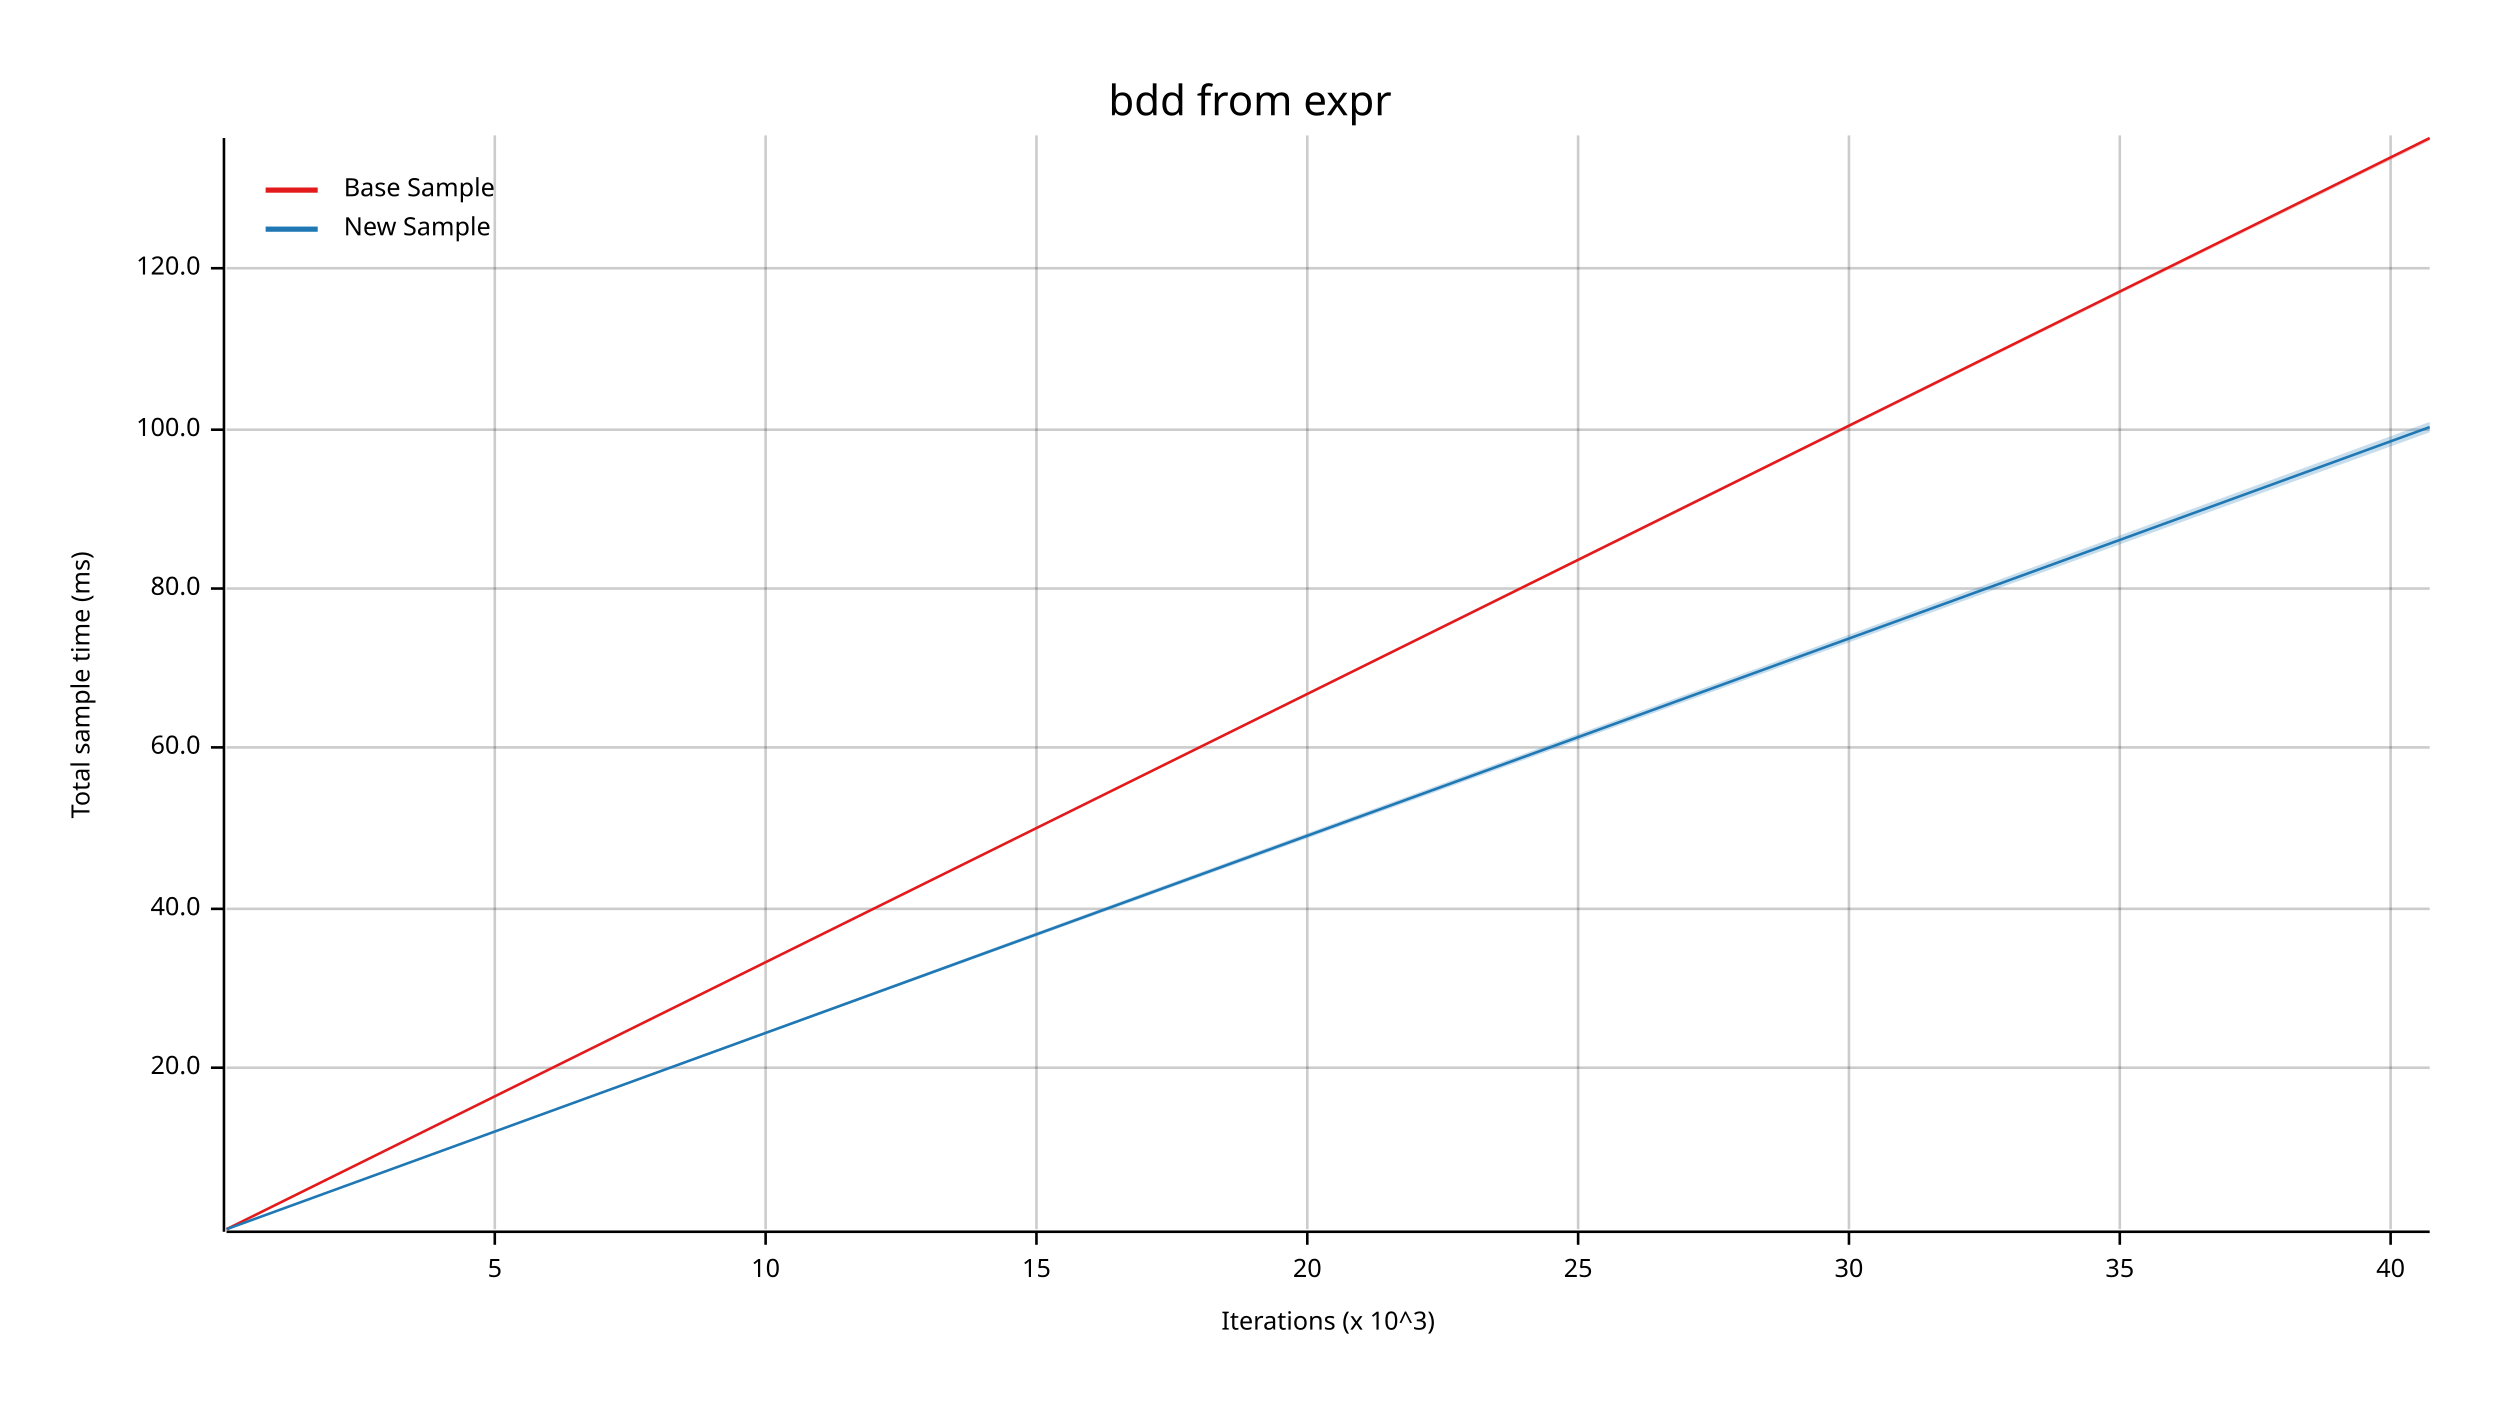
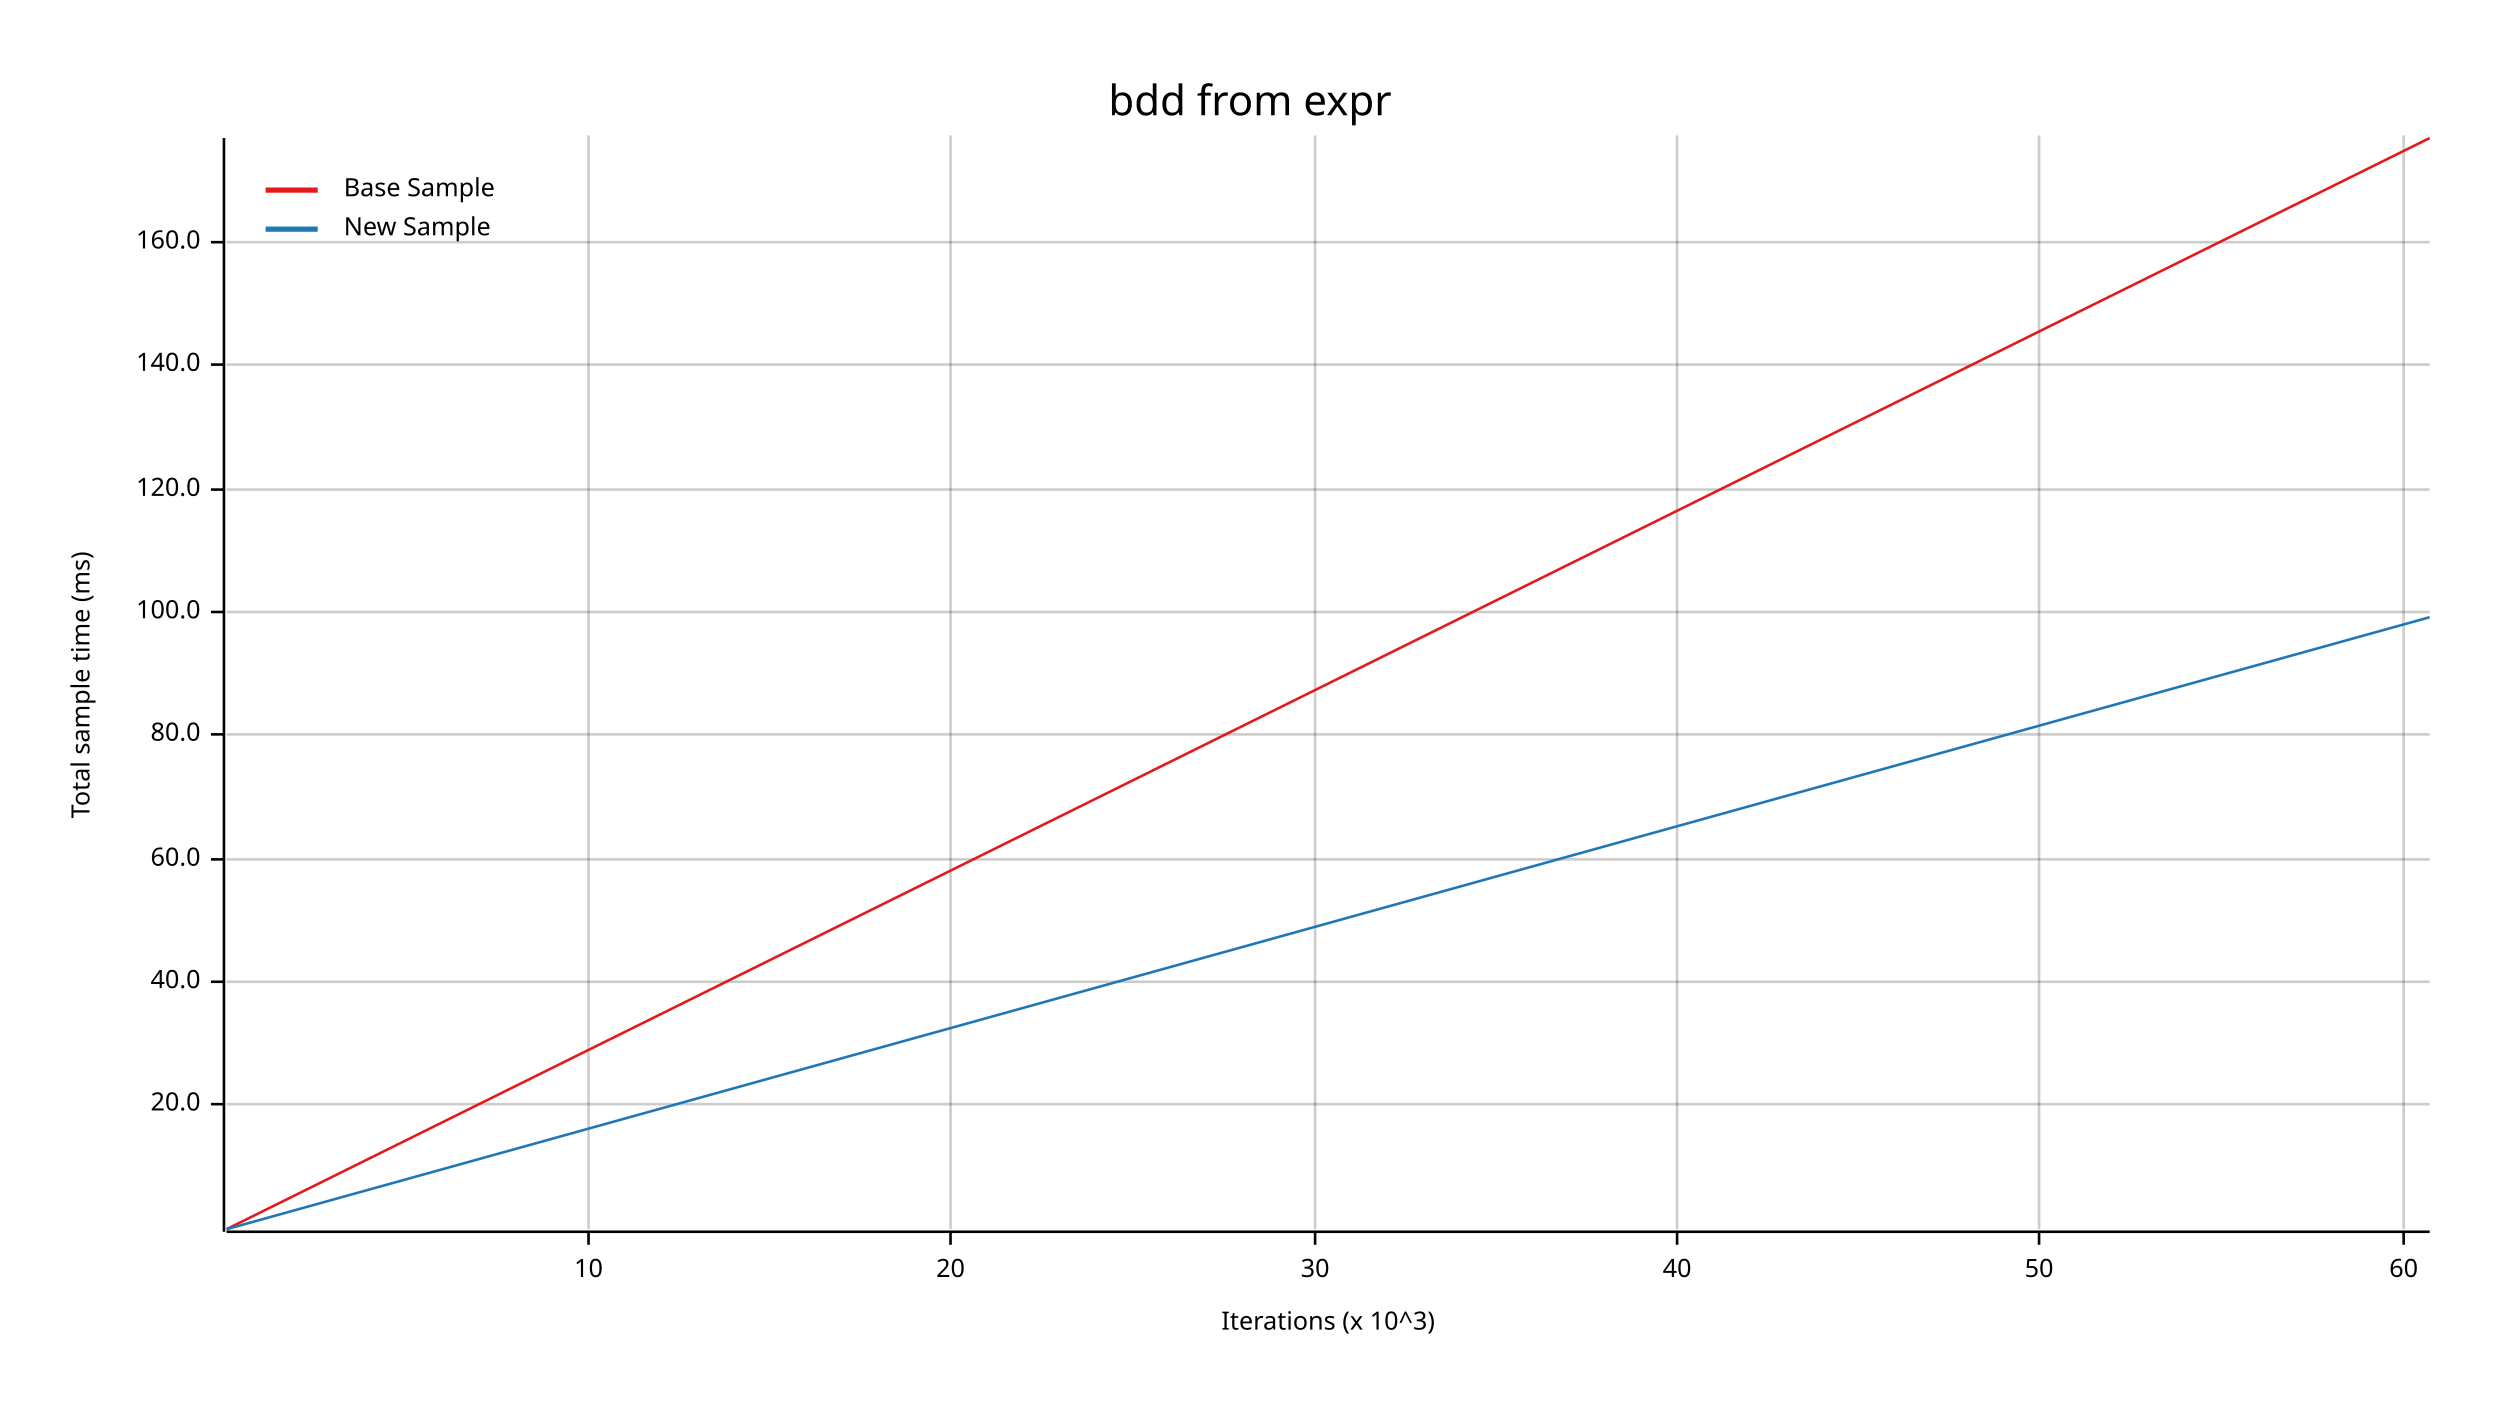
<svg xmlns="http://www.w3.org/2000/svg" width="960" height="540" viewBox="0 0 960 540">
  <text x="480" y="32" dy="0.76em" text-anchor="middle" font-family="sans-serif" font-size="16.129" opacity="1" fill="#000000">
bdd from expr
</text>
  <text x="27" y="263" dy="0.76em" text-anchor="middle" font-family="sans-serif" font-size="9.677" opacity="1" fill="#000000" transform="rotate(270, 27, 263)">
Total sample time (ms)
</text>
  <text x="510" y="513" dy="-0.5ex" text-anchor="middle" font-family="sans-serif" font-size="9.677" opacity="1" fill="#000000">
Iterations (x 10^3)
</text>
-   <line opacity="0.2" stroke="#000000" stroke-width="1" x1="190" y1="472" x2="190" y2="52" />
-   <line opacity="0.2" stroke="#000000" stroke-width="1" x1="294" y1="472" x2="294" y2="52" />
-   <line opacity="0.2" stroke="#000000" stroke-width="1" x1="398" y1="472" x2="398" y2="52" />
-   <line opacity="0.2" stroke="#000000" stroke-width="1" x1="502" y1="472" x2="502" y2="52" />
-   <line opacity="0.2" stroke="#000000" stroke-width="1" x1="606" y1="472" x2="606" y2="52" />
-   <line opacity="0.2" stroke="#000000" stroke-width="1" x1="710" y1="472" x2="710" y2="52" />
-   <line opacity="0.2" stroke="#000000" stroke-width="1" x1="814" y1="472" x2="814" y2="52" />
-   <line opacity="0.2" stroke="#000000" stroke-width="1" x1="918" y1="472" x2="918" y2="52" />
-   <line opacity="0.2" stroke="#000000" stroke-width="1" x1="87" y1="410" x2="933" y2="410" />
-   <line opacity="0.2" stroke="#000000" stroke-width="1" x1="87" y1="349" x2="933" y2="349" />
-   <line opacity="0.2" stroke="#000000" stroke-width="1" x1="87" y1="287" x2="933" y2="287" />
-   <line opacity="0.2" stroke="#000000" stroke-width="1" x1="87" y1="226" x2="933" y2="226" />
-   <line opacity="0.2" stroke="#000000" stroke-width="1" x1="87" y1="165" x2="933" y2="165" />
-   <line opacity="0.2" stroke="#000000" stroke-width="1" x1="87" y1="103" x2="933" y2="103" />
+   <line opacity="0.2" stroke="#000000" stroke-width="1" x1="226" y1="472" x2="226" y2="52" />
+   <line opacity="0.2" stroke="#000000" stroke-width="1" x1="365" y1="472" x2="365" y2="52" />
+   <line opacity="0.2" stroke="#000000" stroke-width="1" x1="505" y1="472" x2="505" y2="52" />
+   <line opacity="0.2" stroke="#000000" stroke-width="1" x1="644" y1="472" x2="644" y2="52" />
+   <line opacity="0.2" stroke="#000000" stroke-width="1" x1="783" y1="472" x2="783" y2="52" />
+   <line opacity="0.2" stroke="#000000" stroke-width="1" x1="923" y1="472" x2="923" y2="52" />
+   <line opacity="0.2" stroke="#000000" stroke-width="1" x1="87" y1="424" x2="933" y2="424" />
+   <line opacity="0.2" stroke="#000000" stroke-width="1" x1="87" y1="377" x2="933" y2="377" />
+   <line opacity="0.2" stroke="#000000" stroke-width="1" x1="87" y1="330" x2="933" y2="330" />
+   <line opacity="0.2" stroke="#000000" stroke-width="1" x1="87" y1="282" x2="933" y2="282" />
+   <line opacity="0.2" stroke="#000000" stroke-width="1" x1="87" y1="235" x2="933" y2="235" />
+   <line opacity="0.2" stroke="#000000" stroke-width="1" x1="87" y1="188" x2="933" y2="188" />
+   <line opacity="0.2" stroke="#000000" stroke-width="1" x1="87" y1="140" x2="933" y2="140" />
+   <line opacity="0.2" stroke="#000000" stroke-width="1" x1="87" y1="93" x2="933" y2="93" />
  <polyline fill="none" opacity="1" stroke="#000000" stroke-width="1" points="86,53 86,473 " />
-   <text x="77" y="410" dy="0.5ex" text-anchor="end" font-family="sans-serif" font-size="9.677" opacity="1" fill="#000000">
+   <text x="77" y="424" dy="0.5ex" text-anchor="end" font-family="sans-serif" font-size="9.677" opacity="1" fill="#000000">
20.0
</text>
-   <polyline fill="none" opacity="1" stroke="#000000" stroke-width="1" points="81,410 86,410 " />
-   <text x="77" y="349" dy="0.5ex" text-anchor="end" font-family="sans-serif" font-size="9.677" opacity="1" fill="#000000">
+   <polyline fill="none" opacity="1" stroke="#000000" stroke-width="1" points="81,424 86,424 " />
+   <text x="77" y="377" dy="0.5ex" text-anchor="end" font-family="sans-serif" font-size="9.677" opacity="1" fill="#000000">
40.0
</text>
-   <polyline fill="none" opacity="1" stroke="#000000" stroke-width="1" points="81,349 86,349 " />
-   <text x="77" y="287" dy="0.5ex" text-anchor="end" font-family="sans-serif" font-size="9.677" opacity="1" fill="#000000">
+   <polyline fill="none" opacity="1" stroke="#000000" stroke-width="1" points="81,377 86,377 " />
+   <text x="77" y="330" dy="0.5ex" text-anchor="end" font-family="sans-serif" font-size="9.677" opacity="1" fill="#000000">
60.0
</text>
-   <polyline fill="none" opacity="1" stroke="#000000" stroke-width="1" points="81,287 86,287 " />
-   <text x="77" y="226" dy="0.5ex" text-anchor="end" font-family="sans-serif" font-size="9.677" opacity="1" fill="#000000">
+   <polyline fill="none" opacity="1" stroke="#000000" stroke-width="1" points="81,330 86,330 " />
+   <text x="77" y="282" dy="0.5ex" text-anchor="end" font-family="sans-serif" font-size="9.677" opacity="1" fill="#000000">
80.0
</text>
-   <polyline fill="none" opacity="1" stroke="#000000" stroke-width="1" points="81,226 86,226 " />
-   <text x="77" y="165" dy="0.5ex" text-anchor="end" font-family="sans-serif" font-size="9.677" opacity="1" fill="#000000">
+   <polyline fill="none" opacity="1" stroke="#000000" stroke-width="1" points="81,282 86,282 " />
+   <text x="77" y="235" dy="0.5ex" text-anchor="end" font-family="sans-serif" font-size="9.677" opacity="1" fill="#000000">
100.0
</text>
-   <polyline fill="none" opacity="1" stroke="#000000" stroke-width="1" points="81,165 86,165 " />
-   <text x="77" y="103" dy="0.5ex" text-anchor="end" font-family="sans-serif" font-size="9.677" opacity="1" fill="#000000">
+   <polyline fill="none" opacity="1" stroke="#000000" stroke-width="1" points="81,235 86,235 " />
+   <text x="77" y="188" dy="0.5ex" text-anchor="end" font-family="sans-serif" font-size="9.677" opacity="1" fill="#000000">
120.0
</text>
-   <polyline fill="none" opacity="1" stroke="#000000" stroke-width="1" points="81,103 86,103 " />
+   <polyline fill="none" opacity="1" stroke="#000000" stroke-width="1" points="81,188 86,188 " />
+   <text x="77" y="140" dy="0.5ex" text-anchor="end" font-family="sans-serif" font-size="9.677" opacity="1" fill="#000000">
+ 140.0
+ </text>
+   <polyline fill="none" opacity="1" stroke="#000000" stroke-width="1" points="81,140 86,140 " />
+   <text x="77" y="93" dy="0.5ex" text-anchor="end" font-family="sans-serif" font-size="9.677" opacity="1" fill="#000000">
+ 160.0
+ </text>
+   <polyline fill="none" opacity="1" stroke="#000000" stroke-width="1" points="81,93 86,93 " />
  <polyline fill="none" opacity="1" stroke="#000000" stroke-width="1" points="87,473 933,473 " />
-   <text x="190" y="483" dy="0.76em" text-anchor="middle" font-family="sans-serif" font-size="9.677" opacity="1" fill="#000000">
- 5
- </text>
-   <polyline fill="none" opacity="1" stroke="#000000" stroke-width="1" points="190,473 190,478 " />
-   <text x="294" y="483" dy="0.76em" text-anchor="middle" font-family="sans-serif" font-size="9.677" opacity="1" fill="#000000">
+   <text x="226" y="483" dy="0.76em" text-anchor="middle" font-family="sans-serif" font-size="9.677" opacity="1" fill="#000000">
10
</text>
-   <polyline fill="none" opacity="1" stroke="#000000" stroke-width="1" points="294,473 294,478 " />
-   <text x="398" y="483" dy="0.76em" text-anchor="middle" font-family="sans-serif" font-size="9.677" opacity="1" fill="#000000">
- 15
- </text>
-   <polyline fill="none" opacity="1" stroke="#000000" stroke-width="1" points="398,473 398,478 " />
-   <text x="502" y="483" dy="0.76em" text-anchor="middle" font-family="sans-serif" font-size="9.677" opacity="1" fill="#000000">
+   <polyline fill="none" opacity="1" stroke="#000000" stroke-width="1" points="226,473 226,478 " />
+   <text x="365" y="483" dy="0.76em" text-anchor="middle" font-family="sans-serif" font-size="9.677" opacity="1" fill="#000000">
20
</text>
-   <polyline fill="none" opacity="1" stroke="#000000" stroke-width="1" points="502,473 502,478 " />
-   <text x="606" y="483" dy="0.76em" text-anchor="middle" font-family="sans-serif" font-size="9.677" opacity="1" fill="#000000">
- 25
- </text>
-   <polyline fill="none" opacity="1" stroke="#000000" stroke-width="1" points="606,473 606,478 " />
-   <text x="710" y="483" dy="0.76em" text-anchor="middle" font-family="sans-serif" font-size="9.677" opacity="1" fill="#000000">
+   <polyline fill="none" opacity="1" stroke="#000000" stroke-width="1" points="365,473 365,478 " />
+   <text x="505" y="483" dy="0.76em" text-anchor="middle" font-family="sans-serif" font-size="9.677" opacity="1" fill="#000000">
30
</text>
-   <polyline fill="none" opacity="1" stroke="#000000" stroke-width="1" points="710,473 710,478 " />
-   <text x="814" y="483" dy="0.76em" text-anchor="middle" font-family="sans-serif" font-size="9.677" opacity="1" fill="#000000">
- 35
- </text>
-   <polyline fill="none" opacity="1" stroke="#000000" stroke-width="1" points="814,473 814,478 " />
-   <text x="918" y="483" dy="0.76em" text-anchor="middle" font-family="sans-serif" font-size="9.677" opacity="1" fill="#000000">
+   <polyline fill="none" opacity="1" stroke="#000000" stroke-width="1" points="505,473 505,478 " />
+   <text x="644" y="483" dy="0.76em" text-anchor="middle" font-family="sans-serif" font-size="9.677" opacity="1" fill="#000000">
40
</text>
-   <polyline fill="none" opacity="1" stroke="#000000" stroke-width="1" points="918,473 918,478 " />
+   <polyline fill="none" opacity="1" stroke="#000000" stroke-width="1" points="644,473 644,478 " />
+   <text x="783" y="483" dy="0.76em" text-anchor="middle" font-family="sans-serif" font-size="9.677" opacity="1" fill="#000000">
+ 50
+ </text>
+   <polyline fill="none" opacity="1" stroke="#000000" stroke-width="1" points="783,473 783,478 " />
+   <text x="923" y="483" dy="0.76em" text-anchor="middle" font-family="sans-serif" font-size="9.677" opacity="1" fill="#000000">
+ 60
+ </text>
+   <polyline fill="none" opacity="1" stroke="#000000" stroke-width="1" points="923,473 923,478 " />
  <polyline fill="none" opacity="1" stroke="#E31A1C" stroke-width="1" points="87,472 933,53 " />
-   <polygon opacity="0.25" fill="#E31A1C" points="87,472 933,54 933,53 " />
-   <polyline fill="none" opacity="1" stroke="#1F78B4" stroke-width="1" points="87,472 933,164 " />
-   <polygon opacity="0.25" fill="#1F78B4" points="87,472 933,166 933,162 " />
+   <polygon opacity="0.25" fill="#E31A1C" points="87,472 933,53 933,53 " />
+   <polyline fill="none" opacity="1" stroke="#1F78B4" stroke-width="1" points="87,472 933,237 " />
+   <polygon opacity="0.25" fill="#1F78B4" points="87,472 933,237 933,237 " />
  <text x="132" y="68" dy="0.76em" text-anchor="start" font-family="sans-serif" font-size="9.677" opacity="1" fill="#000000">
Base Sample
</text>
  <text x="132" y="83" dy="0.76em" text-anchor="start" font-family="sans-serif" font-size="9.677" opacity="1" fill="#000000">
New Sample
</text>
  <polyline fill="none" opacity="1" stroke="#E31A1C" stroke-width="2" points="102,73 122,73 " />
  <polyline fill="none" opacity="1" stroke="#1F78B4" stroke-width="2" points="102,88 122,88 " />
</svg>
